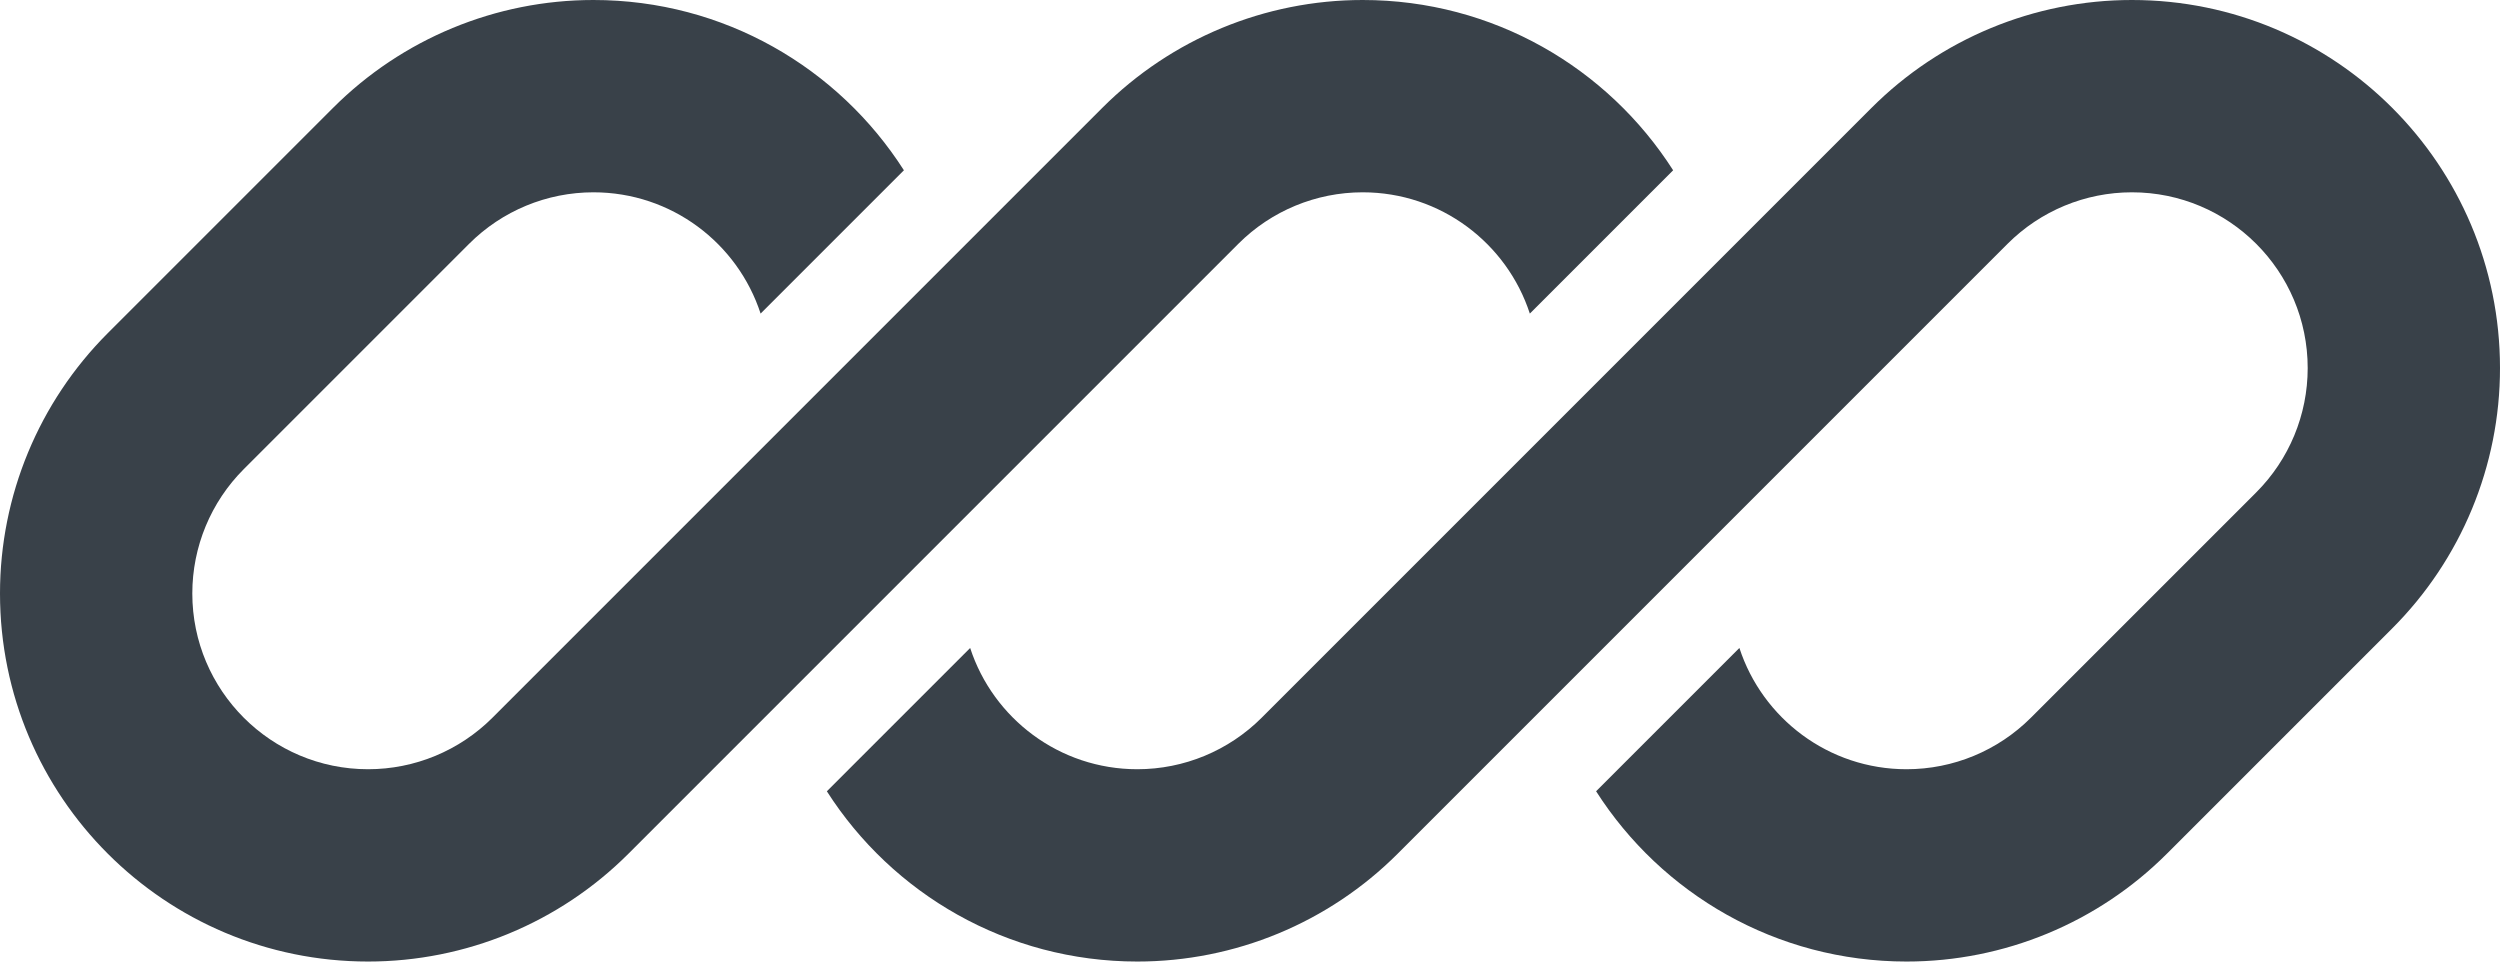
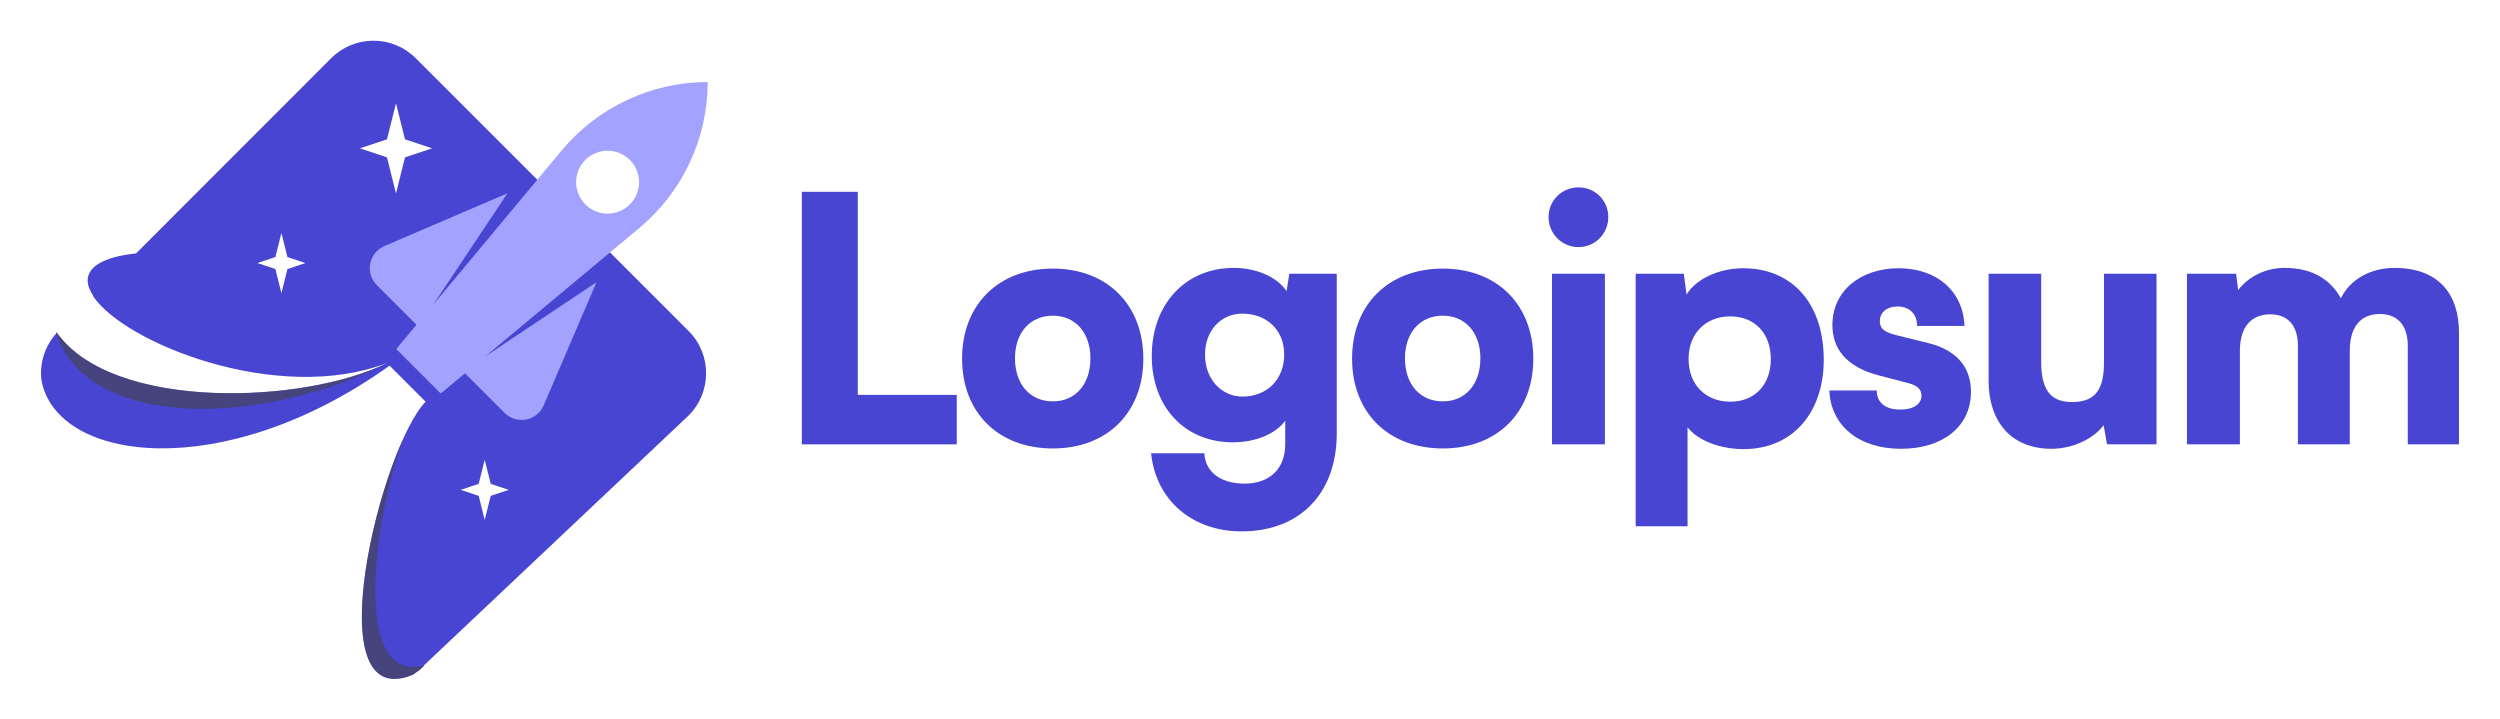
- <svg xmlns="http://www.w3.org/2000/svg" id="logo-70" width="78" height="30" viewBox="0 0 78 30" fill="none">
-   <path d="M18.515 0C15.469 0 12.547 1.21 10.393 3.364L3.364 10.393C1.21 12.547 0 15.469 0 18.515C0 24.858 5.142 30 11.485 30C14.531 30 17.453 28.79 19.607 26.636L24.469 21.774C24.469 21.774 24.469 21.774 24.469 21.774L38.636 7.607C39.665 6.578 41.06 6 42.515 6C44.95 6 47.015 7.587 47.731 9.784L52.202 5.313C50.163 2.118 46.586 0 42.515 0C39.469 0 36.547 1.21 34.393 3.364L15.364 22.393C14.335 23.422 12.94 24 11.485 24C8.456 24 6 21.544 6 18.515C6 17.06 6.578 15.665 7.607 14.636L14.636 7.607C15.665 6.578 17.06 6 18.515 6C20.95 6 23.015 7.587 23.731 9.784L28.202 5.313C26.163 2.118 22.586 0 18.515 0Z" class="ccustom" fill="#394149" />
-   <path d="M39.364 22.393C38.335 23.422 36.94 24 35.485 24C33.05 24 30.985 22.413 30.269 20.217L25.798 24.688C27.838 27.882 31.414 30 35.485 30C38.531 30 41.453 28.79 43.607 26.636L62.636 7.607C63.665 6.578 65.06 6 66.515 6C69.544 6 72 8.456 72 11.485C72 12.94 71.422 14.335 70.393 15.364L63.364 22.393C62.335 23.422 60.94 24 59.485 24C57.05 24 54.985 22.413 54.269 20.216L49.798 24.687C51.838 27.882 55.414 30 59.485 30C62.531 30 65.453 28.79 67.607 26.636L74.636 19.607C76.79 17.453 78 14.531 78 11.485C78 5.142 72.858 0 66.515 0C63.469 0 60.547 1.21 58.393 3.364L39.364 22.393Z" class="ccustom" fill="#394149" />
+ <svg xmlns="http://www.w3.org/2000/svg" id="logo-33" width="160" height="46" viewBox="0 0 160 46" fill="none">
+   <path fill-rule="evenodd" clip-rule="evenodd" d="M26.605 3.724C25.111 2.231 22.689 2.232 21.196 3.725L8.735 16.192L8.724 16.189L8.685 16.193C8.701 16.201 8.717 16.208 8.733 16.216C6.547 16.445 5.619 17.102 5.609 17.946C5.613 18.259 5.741 18.598 5.978 18.95L5.966 18.962C7.954 21.959 17.799 25.913 24.764 23.234C19.544 25.844 7.25 26.361 3.64 21.294C2.855 22.142 2.527 23.257 2.651 24.328C3.605 29.585 14.269 31.02 24.933 23.402L27.241 25.71C24.369 28.66 20.128 45.797 26.43 43.18C26.58 43.079 26.707 42.988 26.879 42.857L27.16 42.592C27.144 42.596 27.128 42.6 27.112 42.604L43.992 26.668C45.559 25.188 45.595 22.706 44.07 21.183L26.605 3.724ZM24.766 8.917L25.343 6.61L25.92 8.917L27.651 9.494L25.92 10.071L25.343 12.379L24.766 10.071L23.036 9.494L24.766 8.917ZM17.625 16.451L18.01 14.912L18.395 16.451L19.549 16.835L18.395 17.22L18.01 18.759L17.625 17.22L16.472 16.835L17.625 16.451ZM31.021 29.428L30.637 30.966L29.483 31.351L30.637 31.735L31.021 33.274L31.406 31.735L32.56 31.351L31.406 30.966L31.021 29.428Z" class="ccustom" fill="#4845D2" />
+   <path d="M54.898 12.275H51.316V28.439H61.232V25.272H54.898V12.275Z" class="ccustom" fill="#4845D2" />
+   <path d="M61.574 22.956C61.574 26.407 63.89 28.701 67.384 28.701C70.857 28.701 73.173 26.407 73.173 22.956C73.173 19.505 70.857 17.19 67.384 17.19C63.89 17.19 61.574 19.505 61.574 22.956ZM64.96 22.934C64.96 21.296 65.921 20.204 67.384 20.204C68.826 20.204 69.787 21.296 69.787 22.934C69.787 24.595 68.826 25.687 67.384 25.687C65.921 25.687 64.96 24.595 64.96 22.934Z" class="ccustom" fill="#4845D2" />
+   <path d="M73.714 22.782C73.714 26.08 75.854 28.308 78.89 28.308C80.354 28.308 81.621 27.783 82.254 26.932V28.439C82.254 29.946 81.315 30.951 79.655 30.951C78.169 30.951 77.143 30.252 77.077 29.007H73.67C73.976 31.999 76.291 34.008 79.458 34.008C83.193 34.008 85.552 31.584 85.552 27.74V17.518H82.516L82.341 18.631C81.73 17.736 80.441 17.146 78.956 17.146C75.898 17.146 73.714 19.44 73.714 22.782ZM77.121 22.694C77.121 21.122 78.17 20.073 79.502 20.073C81.053 20.073 82.189 21.1 82.189 22.694C82.189 24.289 81.075 25.381 79.524 25.381C78.191 25.381 77.121 24.289 77.121 22.694Z" class="ccustom" fill="#4845D2" />
+   <path d="M86.533 22.956C86.533 26.407 88.848 28.701 92.343 28.701C95.816 28.701 98.131 26.407 98.131 22.956C98.131 19.505 95.816 17.19 92.343 17.19C88.848 17.19 86.533 19.505 86.533 22.956ZM89.918 22.934C89.918 21.296 90.879 20.204 92.343 20.204C93.784 20.204 94.745 21.296 94.745 22.934C94.745 24.595 93.784 25.687 92.343 25.687C90.879 25.687 89.918 24.595 89.918 22.934Z" class="ccustom" fill="#4845D2" />
+   <path d="M101.031 15.814C102.079 15.814 102.931 14.962 102.931 13.892C102.931 12.822 102.079 11.992 101.031 11.992C99.961 11.992 99.109 12.822 99.109 13.892C99.109 14.962 99.961 15.814 101.031 15.814ZM99.327 28.439H102.713V17.518H99.327V28.439Z" class="ccustom" fill="#4845D2" />
+   <path d="M104.683 33.681H108.003V27.347C108.637 28.177 110.078 28.744 111.586 28.744C114.84 28.744 116.806 26.255 116.718 22.803C116.631 19.287 114.6 17.168 111.564 17.168C110.013 17.168 108.55 17.845 107.938 18.85L107.763 17.518H104.683V33.681ZM108.069 22.978C108.069 21.34 109.161 20.248 110.734 20.248C112.328 20.248 113.333 21.362 113.333 22.978C113.333 24.595 112.328 25.708 110.734 25.708C109.161 25.708 108.069 24.616 108.069 22.978Z" class="ccustom" fill="#4845D2" />
+   <path d="M117.077 24.988C117.164 27.194 118.912 28.723 121.664 28.723C124.307 28.723 126.142 27.325 126.142 25.075C126.142 23.459 125.18 22.388 123.389 21.952L121.445 21.471C120.746 21.296 120.31 21.122 120.31 20.554C120.31 19.986 120.768 19.614 121.445 19.614C122.21 19.614 122.712 20.117 122.69 20.86H125.727C125.639 18.588 123.914 17.168 121.511 17.168C119.086 17.168 117.274 18.61 117.274 20.794C117.274 22.257 118.082 23.459 120.244 24.027L122.166 24.529C122.734 24.682 122.974 24.944 122.974 25.315C122.974 25.861 122.472 26.211 121.62 26.211C120.637 26.211 120.113 25.752 120.113 24.988H117.077Z" class="ccustom" fill="#4845D2" />
+   <path d="M131.29 28.723C132.623 28.723 133.955 28.111 134.632 27.215L134.851 28.439H138.018V17.518H134.654V23.197C134.654 24.835 134.173 25.73 132.623 25.73C131.421 25.73 130.635 25.184 130.635 23.153V17.518H127.271V24.376C127.271 26.975 128.713 28.723 131.29 28.723Z" class="ccustom" fill="#4845D2" />
+   <path d="M143.352 28.439V22.476C143.352 20.641 144.335 20.117 145.296 20.117C146.366 20.117 147.065 20.772 147.065 22.126V28.439H150.385V22.476C150.385 20.619 151.346 20.095 152.307 20.095C153.377 20.095 154.098 20.75 154.098 22.126V28.439H157.375V21.296C157.375 18.806 156.064 17.146 153.246 17.146C151.674 17.146 150.385 17.911 149.817 19.09C149.162 17.911 148.026 17.146 146.213 17.146C145.012 17.146 143.898 17.692 143.243 18.566L143.112 17.518H139.966V28.439H143.352Z" class="ccustom" fill="#4845D2" />
+   <path fill-rule="evenodd" clip-rule="evenodd" d="M45.292 5.251C41.683 5.251 38.261 6.854 35.95 9.626L27.732 19.489L32.477 12.37L24.599 15.747C23.599 16.175 23.348 17.479 24.118 18.249L26.653 20.784L25.358 22.337L28.206 25.185L29.759 23.89L32.294 26.425C33.064 27.195 34.368 26.944 34.796 25.944L38.173 18.066L31.054 22.812L40.917 14.592C43.689 12.282 45.292 8.86 45.292 5.251ZM37.461 13.082C38.247 13.869 39.522 13.869 40.309 13.082C41.095 12.296 41.095 11.021 40.309 10.235C39.522 9.448 38.247 9.448 37.461 10.235C36.675 11.021 36.675 12.296 37.461 13.082Z" class="ccompli2" fill="#A3A2FF" />
+   <path opacity="0.6" d="M3.548 21.161C5.433 27.621 16.897 27.284 24.761 23.235C19.495 25.866 7.037 26.369 3.548 21.161Z" fill="#424242" />
+   <path opacity="0.6" d="M26.43 43.18C21.119 45.385 23.296 33.565 25.83 28.024C23.983 32.949 22.405 43.804 27.16 42.592L26.879 42.857C26.707 42.988 26.58 43.079 26.43 43.18Z" fill="#424242" />
</svg>
